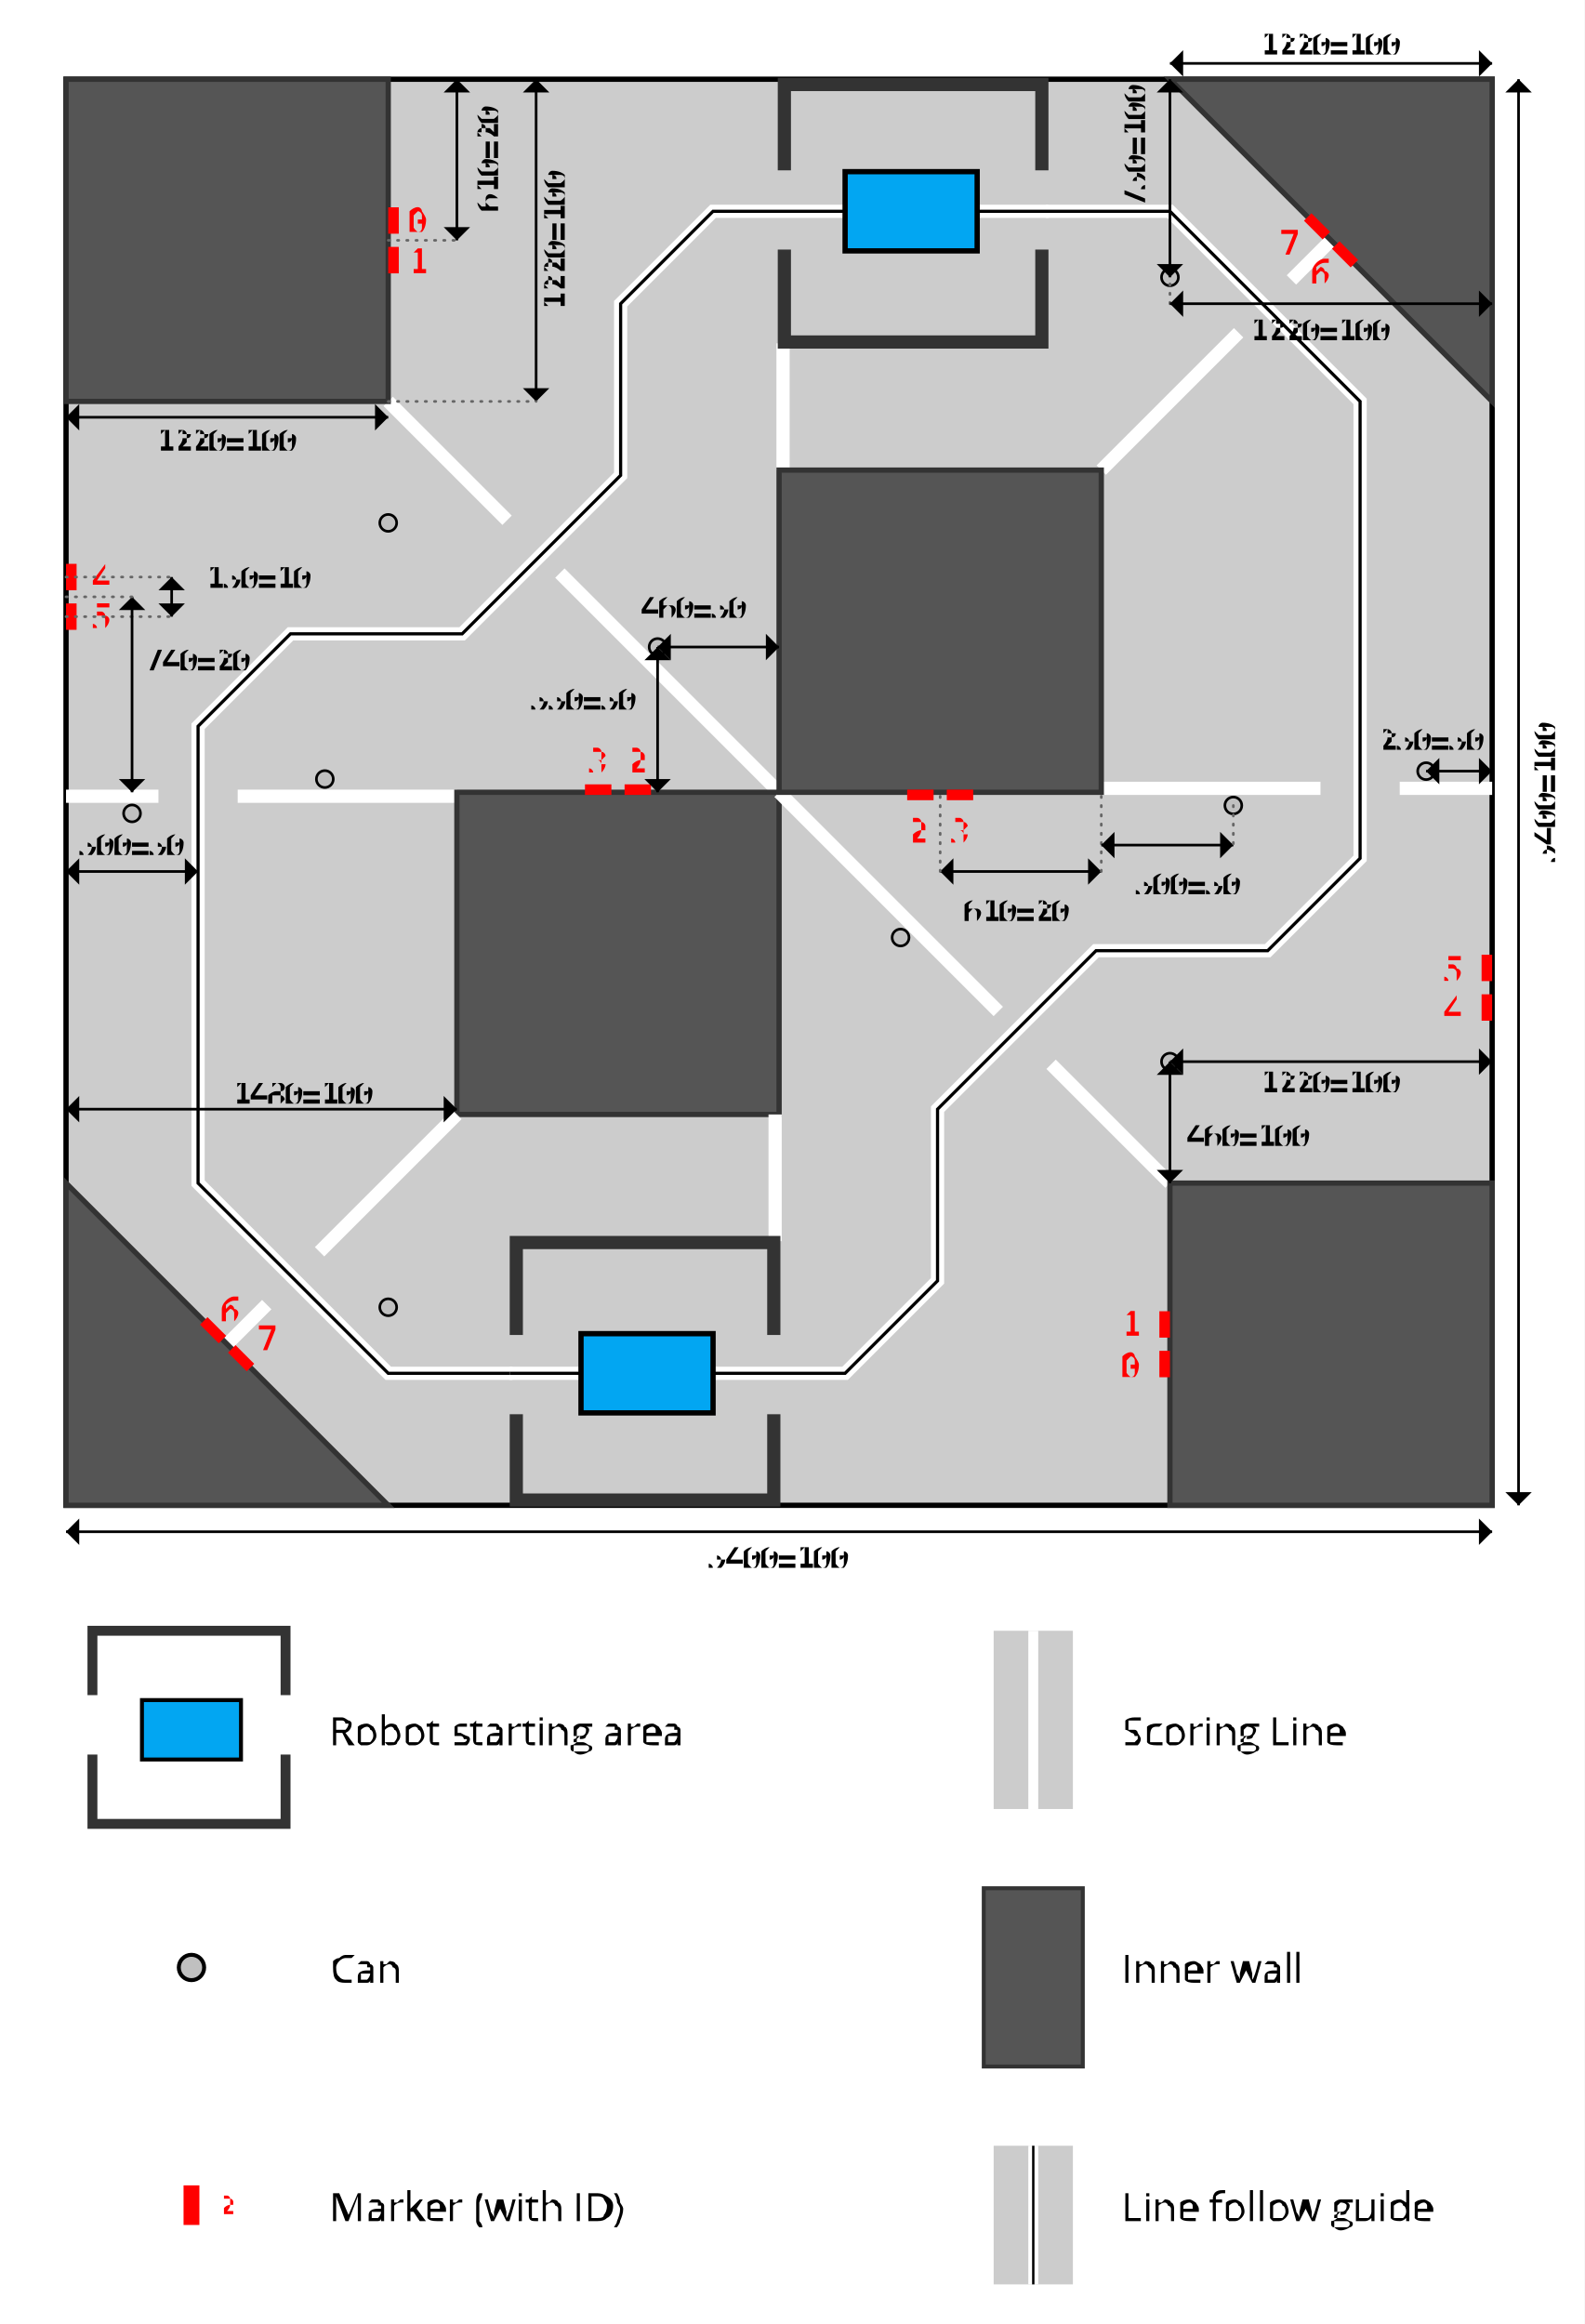
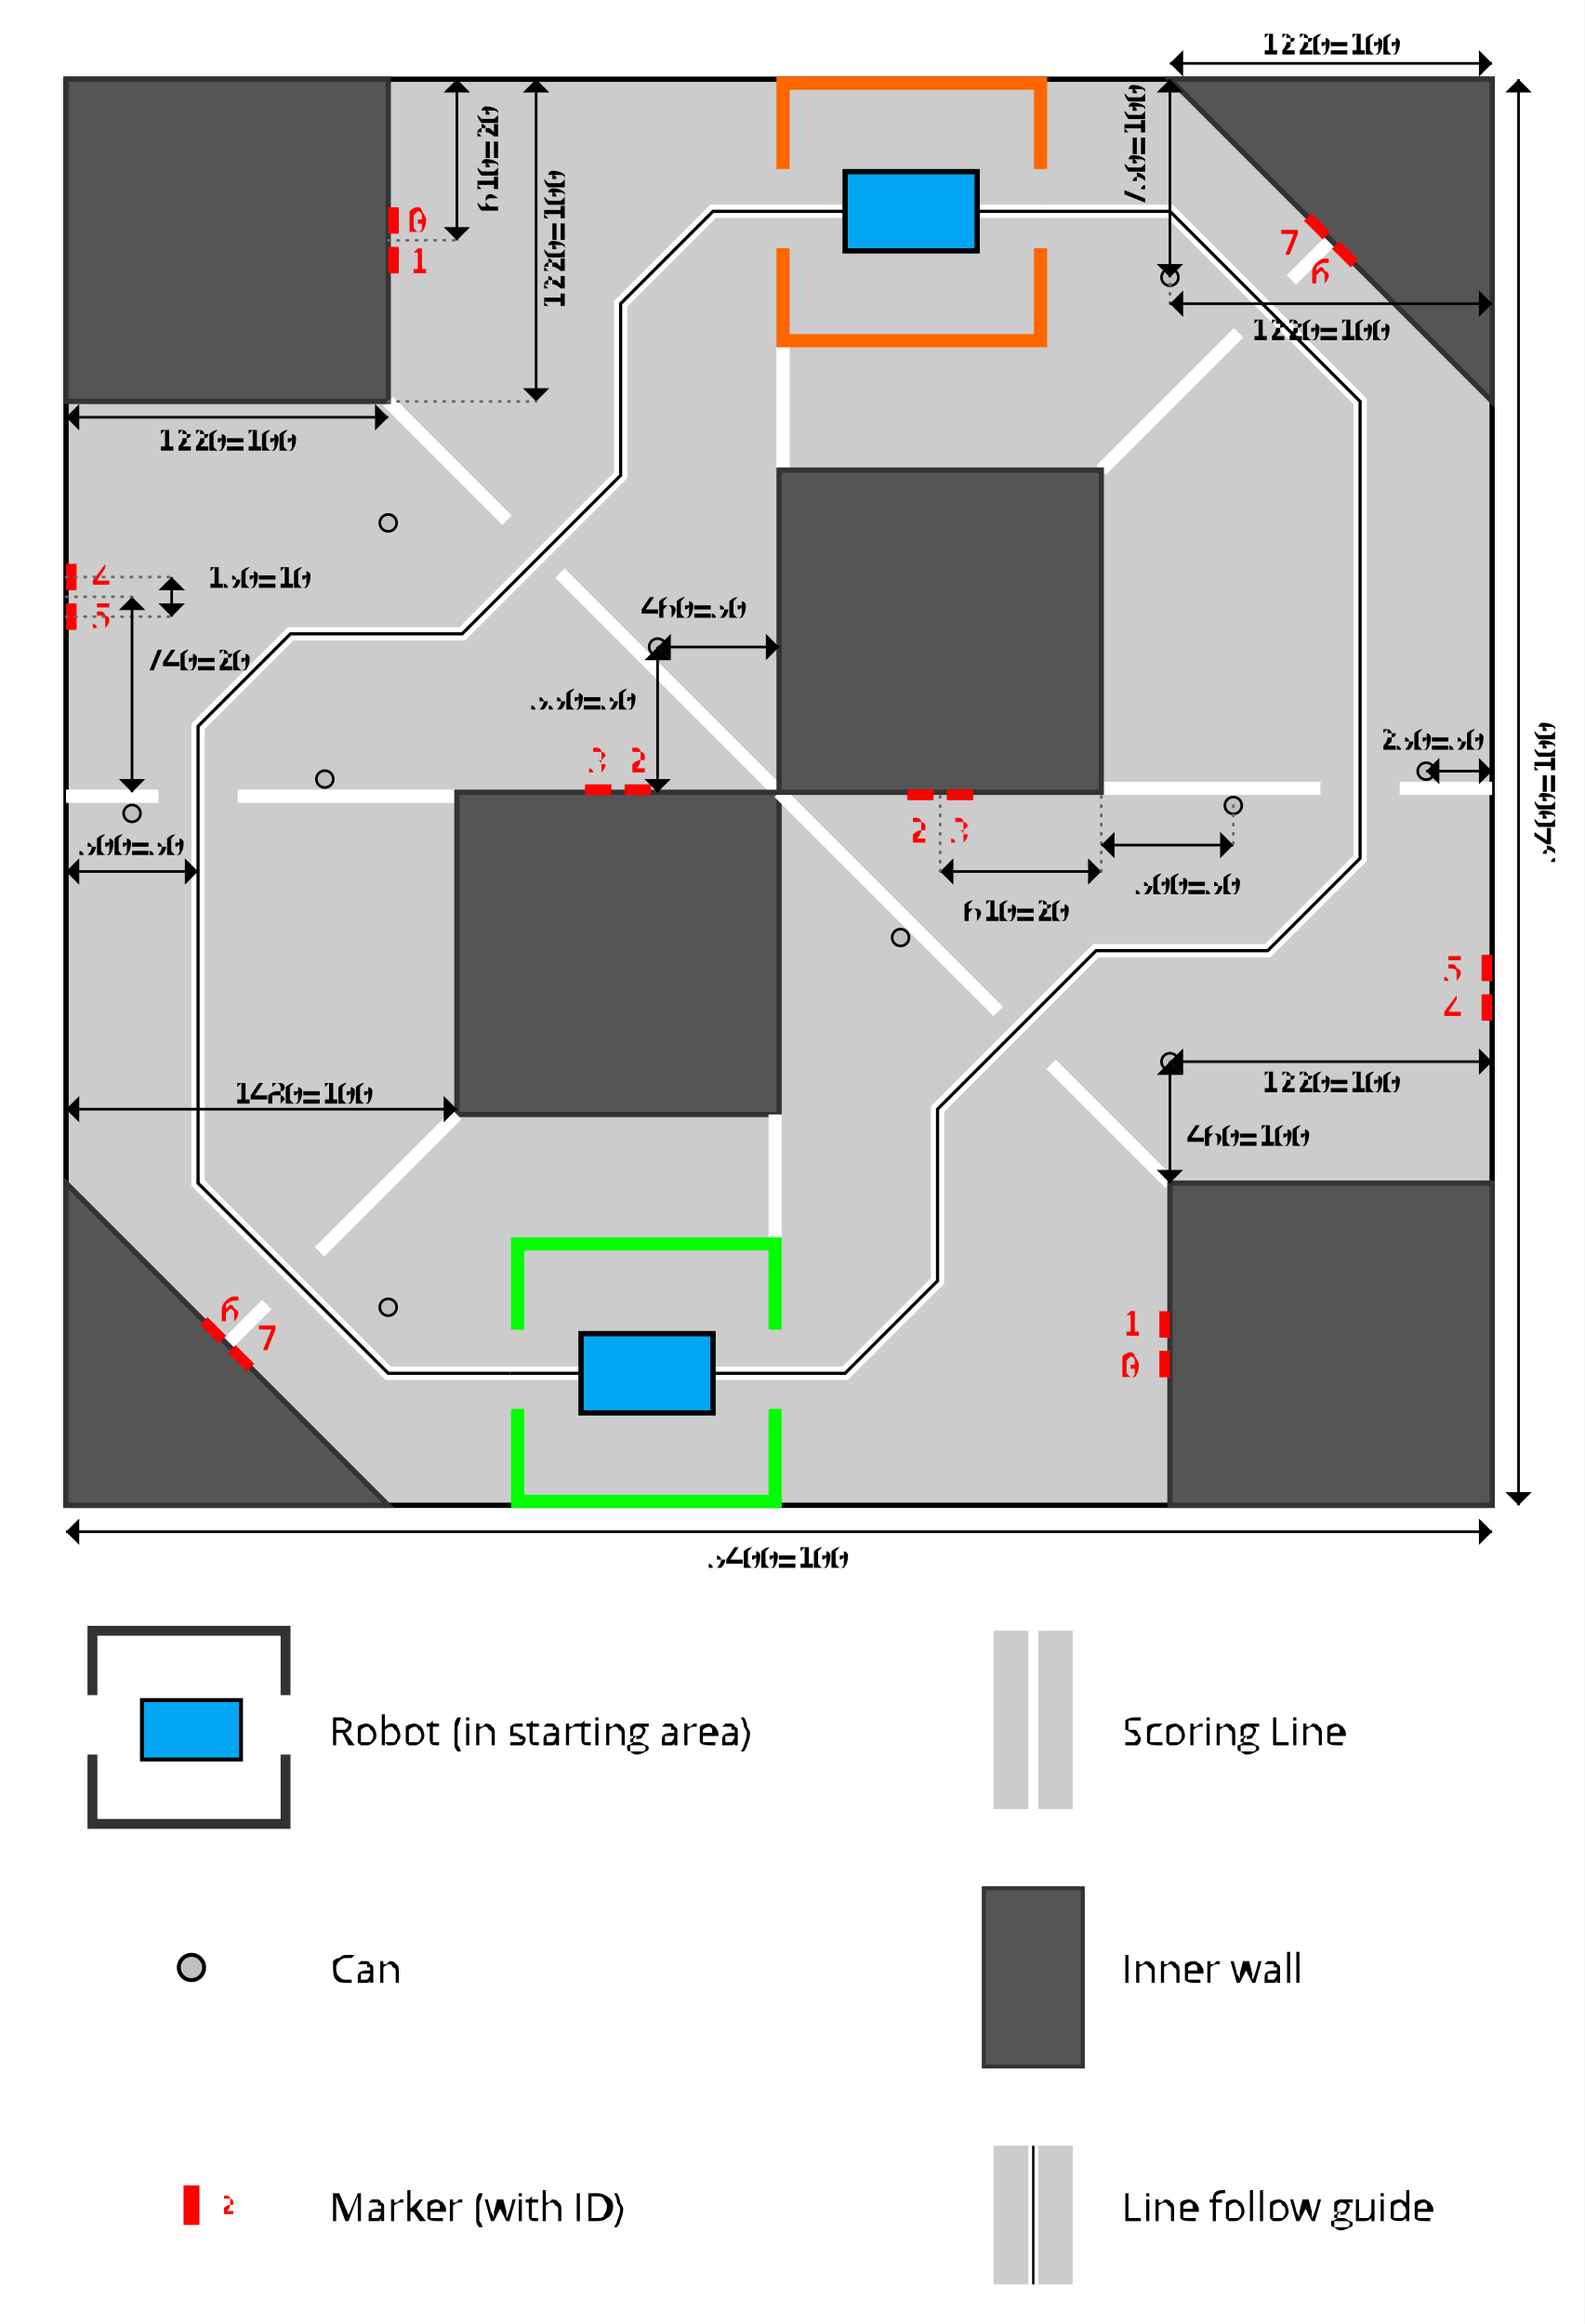
<svg xmlns="http://www.w3.org/2000/svg" xmlns:xlink="http://www.w3.org/1999/xlink" version="1.1" baseProfile="full" width="600" height="880">
  <style type="text/css">
    
      svg {
        font-family: "Open Sans", Arial, sans-serif;
      }

      .arena-wall {
          fill: #ccc;
          stroke: black;
          stroke-width: .02;
      }

      .inner-wall {
          fill: #555;
          stroke: #333;
          stroke-width: .02;
      }

      .line-follow-guide {
          fill: none;
          stroke: black;
          stroke-width: .012;
      }

      .line-follow-guide-back {
          fill: none;
          stroke: white;
          stroke-width: .05;
      }

      .can {
          stroke: black;
          stroke-width: 0.01;
          fill: silver;
      }

      #robot {
          fill: #02A6F2;
          stroke: black;
          stroke-width: 0.02;
      }

      .scoring-line {
          stroke: white;
          stroke-width: 0.05;
          fill: none;
      }

      #marker {
          stroke: red;
          stroke-width: 0.04;
      }

      .start-zone-border {
        fill: none;
-         stroke: #333;
        stroke-width: 0.05;
      }

      .legend-label {
        font-size: 0.2px;
        text-anchor: start;
        dominant-baseline: central;
      }

      .marker-label {
        font-size: 0.12px;
        text-anchor: central;
        dominant-baseline: central;
        fill: red;
        font-family: monospace;
      }

      /*.dimension, .dimension-guide, .marker-label {
         display: none;
      }*/
      line.dimension {
        stroke: black;
        stroke-width: 0.01;
        marker-start: url(#dimension-arrow-head-start);
        marker-end: url(#dimension-arrow-head-end);
      }

      text.dimension {
        fill: black;
        font-size: 0.11px;
        text-anchor: middle;
        dominant-baseline: central;
        font-family: monospace;
      }
      .dimension-arrow-head {
        fill: black;
      }
      .dimension-guide {
        stroke: #666;
        stroke-width: 0.01;
        stroke-dasharray: 0.005 0.03;
        stroke-linecap: round;
        fill: none;
      }

    
  </style>
  <defs>
    <g transform="scale(0.05)" id="dimension-arrow-head">
      <path id="path218" class="dimension-arrow-head" d="M0,0 L1,1 L1,-1 L0,0" />
    </g>
    <marker markerUnits="userSpaceOnUse" refY="1" refX="0" markerHeight="2" markerWidth="1" orient="auto" id="dimension-arrow-head-start">
      <use transform="translate(0,1)" xlink:href="#dimension-arrow-head" />
    </marker>
    <marker markerUnits="userSpaceOnUse" refY="1" refX="1" markerHeight="2" markerWidth="1" orient="auto" id="dimension-arrow-head-end">
      <use transform="matrix(-1,0,0,1,1,1)" xlink:href="#dimension-arrow-head" />
    </marker>
    <circle cx="0" cy="0" r="0.032" id="can" />
    <line x1="-0.05" y1="0" x2="0.05" y2="0" id="marker" />
    <rect width="0.5" height="0.3" x="-0.25" y="-0.15" id="robot" />
    <g id="marker-pair">
      <use xlink:href="#marker" transform="translate(0.075)" class="marker" />
      <use xlink:href="#marker" transform="translate(-0.075)" class="marker" />
    </g>
-     <g id="robot-start-zone" style="overflow: hidden">
-       <polyline points="0.975,0.625 0.975,0.975 0,0.975 0,0.625" class="start-zone-border" />
-       <polyline points="0,0.325 0,0 0.975,0 0.975,0.325" class="start-zone-border" />
-     </g>
+     <path d="M 0.975,0.625 L 0.975,0.975 L 0,0.975 L 0,0.625              M 0,0.325 L 0,0 L 0.975,0 L 0.975,0.325" id="robot-start-zone" class="start-zone-border" />
    <g id="side-zone">
-       <line class="scoring-line" x1="2.715" y1="1" x2="2.715" y2="1.48" />
+       <line class="scoring-line" x1="2.715" y1="1.01" x2="2.715" y2="1.48" />
      <line class="scoring-line" x1="0.65" y1="2.715" x2="1.48" y2="2.715" />
      <line class="scoring-line" x1="0" y1="2.715" x2="0.35" y2="2.715" />
      <line class="scoring-line" x1="1.67" y1="1.67" x2="1.22" y2="1.22" />
      <line class="scoring-line" x1="2.7" y1="2.7" x2="1.87" y2="1.87" />
      <line class="scoring-line" x1="3.92" y1="1.48" x2="4.44" y2="0.96" />
      <line class="scoring-line" x1="4.64" y1="0.76" x2="4.79" y2="0.61" />
-       <use xlink:href="#robot-start-zone" transform="translate(2.72, 0.02)" />
      <polyline points="3.72,0.5, 2.45,0.5 2.1,0.85 2.1,1.5 1.5,2.1 0.85,2.1 0.5,2.45 0.5,4.18 1.22,4.9 1.69,4.9" class="line-follow-guide-back" />
      <polyline points="3.72,0.5, 2.45,0.5 2.1,0.85 2.1,1.5 1.5,2.1 0.85,2.1 0.5,2.45 0.5,4.18 1.22,4.9 1.69,4.9" class="line-follow-guide" />
      <g transform="translate(3.2 0.5)">
        <use xlink:href="#robot" />
      </g>
      <use xlink:href="#can" transform="translate(4.18 0.75)" class="can" />
      <use xlink:href="#can" transform="translate(1.22 1.68)" class="can" />
      <use xlink:href="#can" transform="translate(2.24 2.15)" class="can" />
      <use xlink:href="#can" transform="translate(0.25 2.78)" class="can" />
      <use xlink:href="#can" transform="translate(0.98 2.65)" class="can" />
      <rect width="1.22" height="1.22" x="1.48" y="2.7" class="inner-wall" />
      <rect width="1.22" height="1.22" x="0" y="0" class="inner-wall" />
      <polygon points="5.4,0 4.18,0 5.4,1.22" class="inner-wall" />
      <use xlink:href="#marker-pair" transform="translate(1.24 0.61) rotate(90)" />
      <use xlink:href="#marker-pair" transform="translate(2.09 2.69)" />
      <use xlink:href="#marker-pair" transform="translate(0.02 1.96) rotate(90)" />
      <use xlink:href="#marker-pair" transform="translate(4.79 0.61) rotate(45)" />
    </g>
  </defs>
  <rect width="100%" height="100%" fill="white" />
  <g id="arena" transform="translate(25 30) scale(100)">
    <rect width="5.4" height="5.4" x="0" y="0" class="arena-wall" />
    <use xlink:href="#side-zone" />
    <use xlink:href="#side-zone" transform="rotate(180 2.7 2.7)" />
+     <use xlink:href="#robot-start-zone" transform="translate(2.715, 0.015)" stroke="#f60" />
+     <use xlink:href="#robot-start-zone" transform="translate(1.71, 4.41)" stroke="#0f0" />
    <text class="marker-label" y="0.54" x="1.3">0</text>
    <text class="marker-label" y="0.69" x="1.3">1</text>
    <text class="marker-label" y="4.87" x="4">0</text>
    <text class="marker-label" y="4.72" x="4">1</text>
    <text class="marker-label" y="2.58" x="2.13">2</text>
    <text class="marker-label" y="2.58" x="1.98">3</text>
    <text class="marker-label" y="2.85" x="3.19">2</text>
    <text class="marker-label" y="2.85" x="3.35">3</text>
    <text class="marker-label" y="1.89" x="0.1">4</text>
    <text class="marker-label" y="2.04" x="0.1">5</text>
    <text class="marker-label" y="3.52" x="5.22">4</text>
    <text class="marker-label" y="3.37" x="5.22">5</text>
    <text class="marker-label" y="4.66" x="0.59">6</text>
    <text class="marker-label" y="4.77" x="0.73">7</text>
    <text class="marker-label" y="0.73" x="4.72">6</text>
    <text class="marker-label" y="0.62" x="4.6">7</text>
    <line x1="0" y1="1.28" x2="1.22" y2="1.28" class="dimension" />
    <text class="dimension" y="1.37" x="0.61">1220±100</text>
    <line x1="1.78" y1="0" x2="1.78" y2="1.22" class="dimension" />
    <line x1="1.22" y1="1.22" x2="1.78" y2="1.22" class="dimension-guide" />
    <text class="dimension" transform="rotate(-90, 1.85 0.61)" y="0.61" x="1.85">1220±100</text>
    <line x1="1.48" y1="0" x2="1.48" y2="0.61" class="dimension" />
    <line x1="1.22" y1="0.61" x2="1.48" y2="0.61" class="dimension-guide" />
    <text class="dimension" transform="rotate(-90, 1.6 0.3)" y="0.3" x="1.6">610±20</text>
    <line x1="0" y1="3.9" x2="1.48" y2="3.9" class="dimension" />
    <text class="dimension" y="3.84" x="0.9">1480±100</text>
    <line x1="4.18" y1="-0.06" x2="5.4" y2="-0.06" class="dimension" />
    <text class="dimension" y="-0.13" x="4.79">1220±100</text>
    <line x1="4.18" y1="3.72" x2="5.4" y2="3.72" class="dimension" />
    <text class="dimension" y="3.80" x="4.79">1220±100</text>
    <line x1="4.18" y1="4.18" x2="4.18" y2="3.72" class="dimension" />
    <text class="dimension" y="4" x="4.48">460±100</text>
    <line x1="2.24" y1="2.15" x2="2.24" y2="2.7" class="dimension" />
    <text class="dimension" y="2.35" x="1.96">550±50</text>
    <line x1="2.24" y1="2.15" x2="2.7" y2="2.15" class="dimension" />
    <text class="dimension" y="2" x="2.38">460±50</text>
    <line x1="3.31" y1="3" x2="3.92" y2="3" class="dimension" />
    <line x1="3.31" y1="3" x2="3.31" y2="2.7" class="dimension-guide" />
    <line x1="3.92" y1="3" x2="3.92" y2="2.7" class="dimension-guide" />
    <text class="dimension" y="3.15" x="3.6">610±20</text>
    <line x1="0.4" y1="1.885" x2="0.4" y2="2.035" class="dimension" />
    <line x1="0" y1="1.885" x2="0.4" y2="1.885" class="dimension-guide" />
    <line x1="0" y1="2.035" x2="0.4" y2="2.035" class="dimension-guide" />
    <text class="dimension" y="1.89" x="0.73">150±10</text>
    <line x1="0.25" y1="1.96" x2="0.25" y2="2.7" class="dimension" />
    <line x1="0" y1="1.96" x2="0.25" y2="1.96" class="dimension-guide" />
    <text class="dimension" y="2.2" x="0.5">740±20</text>
    <line x1="4.18" y1="0.85" x2="4.18" y2="0.75" class="dimension-guide" />
    <line x1="4.18" y1="0.85" x2="5.4" y2="0.85" class="dimension" />
    <text class="dimension" y="0.95" x="4.75">1220±100</text>
    <line x1="4.18" y1="0.75" x2="4.18" y2="0" class="dimension" />
    <text class="dimension" y="0.3" x="4.1" transform="rotate(-90, 4.05 0.3)">750±100</text>
    <line x1="0" y1="3" x2="0.5" y2="3" class="dimension" />
    <text class="dimension" y="2.9" x="0.25">500±50</text>
    <line x1="5.4" y1="2.62" x2="5.15" y2="2.62" class="dimension" />
    <text class="dimension" y="2.5" x="5.17">250±50</text>
    <line x1="3.92" y1="2.9" x2="4.42" y2="2.9" class="dimension" />
    <line x1="4.42" y1="2.75" x2="4.42" y2="2.9" class="dimension-guide" />
    <text class="dimension" y="3.05" x="4.25">500±50</text>
    <line x1="0" y1="5.5" x2="5.4" y2="5.5" class="dimension" />
    <text class="dimension" y="5.6" x="2.7">5400±100</text>
    <line x1="5.5" y1="0" x2="5.5" y2="5.4" class="dimension" />
    <text class="dimension" transform="rotate(-90, 5.6 2.7)" y="2.7" x="5.6">5400±100</text>
  </g>
  <g id="legend" transform="translate(35 580) scale(75)">
-     <use xlink:href="#robot-start-zone" transform="translate(0, 0.5)" />
+     <use xlink:href="#robot-start-zone" transform="translate(0, 0.5)" stroke="#333" />
    <use x="0.5" y="1" xlink:href="#robot" />
-     <text class="legend-label" y="1" x="1.2">Robot starting area</text>
+     <text class="legend-label" y="1" x="1.2">Robot (in starting area)</text>
    <use xlink:href="#can" transform="translate(0.5 2.2) scale(2)" class="can" />
    <text class="legend-label" y="2.2" x="1.2">Can</text>
    <use xlink:href="#marker" transform="translate(0.5 3.4) scale(2) rotate(90)" class="marker" />
    <text class="marker-label" y="3.4" x="0.65">2</text>
    <text class="legend-label" y="3.4" x="1.2">Marker (with ID)</text>
    <rect width="0.4" height="0.9" x="4.55" y="0.5" fill="#ccc" />
    <line class="scoring-line" x1="4.75" y1="0.5" x2="4.75" y2="1.4" />
    <text class="legend-label" y="1" x="5.2">Scoring Line</text>
    <rect width="0.5" height="0.9" x="4.5" y="1.8" class="inner-wall" />
    <text class="legend-label" y="2.2" x="5.2">Inner wall</text>
    <rect width="0.4" height="0.7" x="4.55" y="3.1" fill="#ccc" />
    <line class="line-follow-guide-back" x1="4.75" y1="3.1" x2="4.75" y2="3.8" />
    <line class="line-follow-guide" x1="4.75" y1="3.1" x2="4.75" y2="3.8" />
    <text class="legend-label" y="3.4" x="5.2">Line follow guide</text>
  </g>
</svg>
